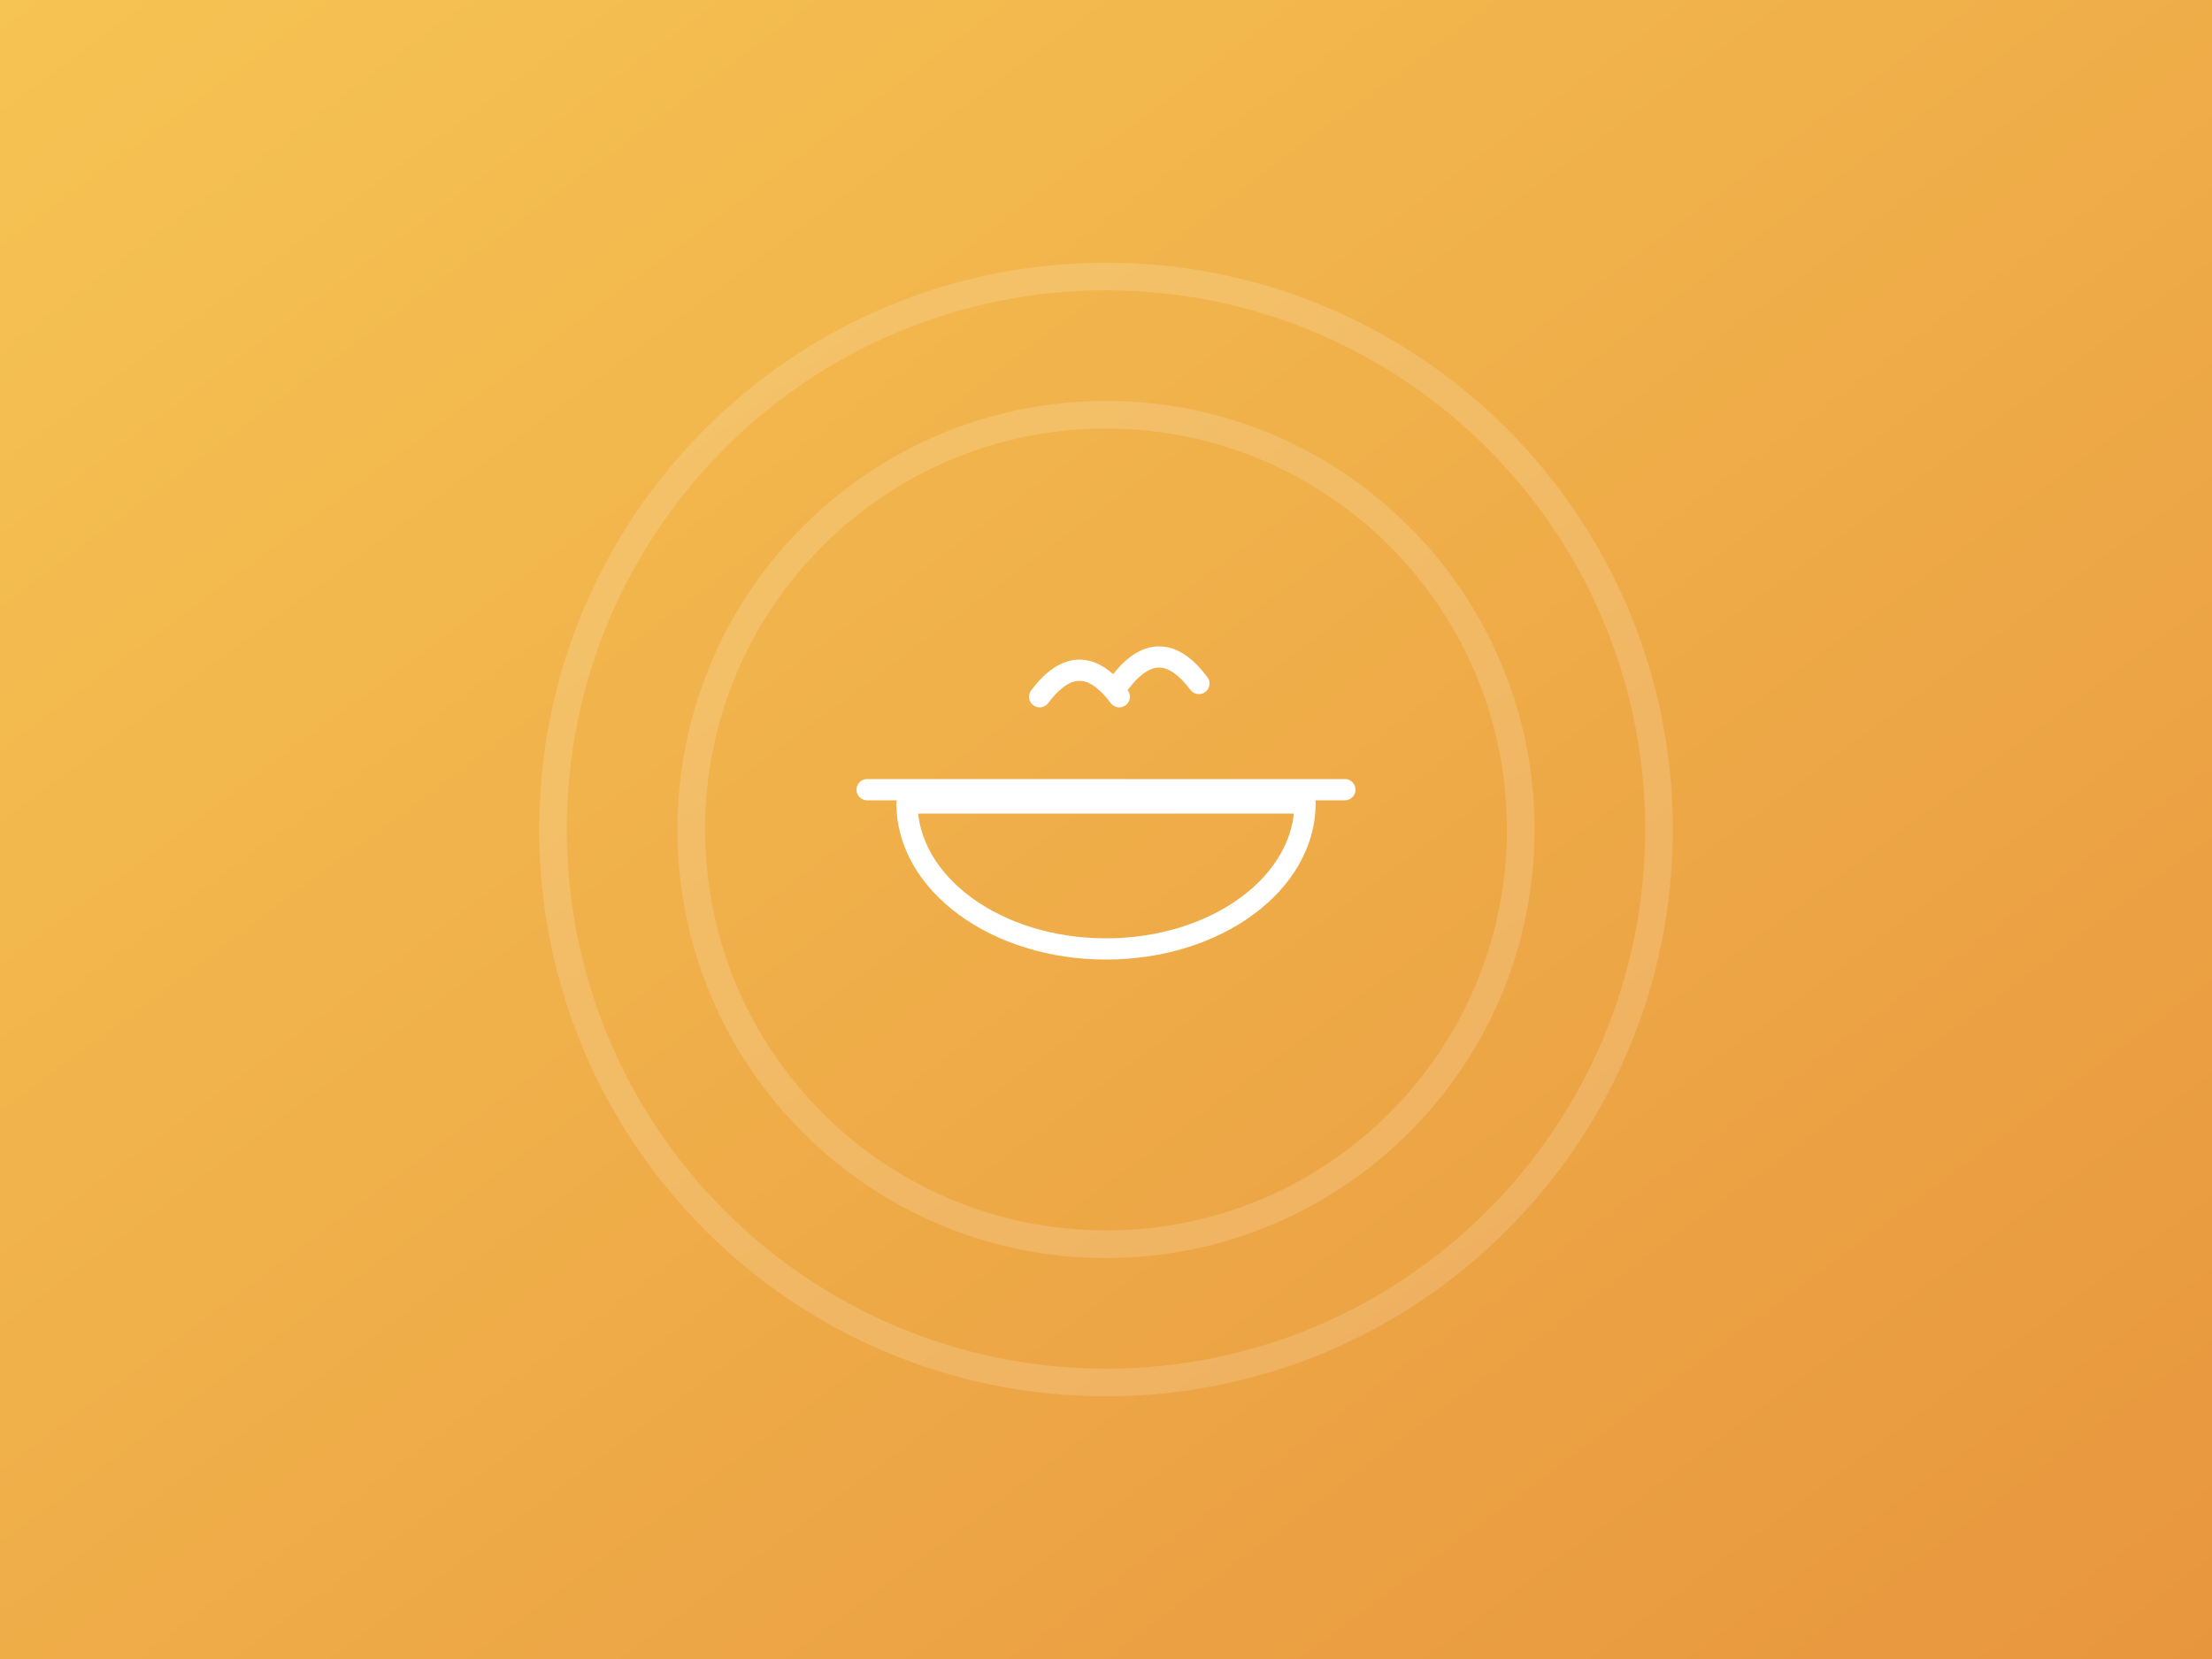
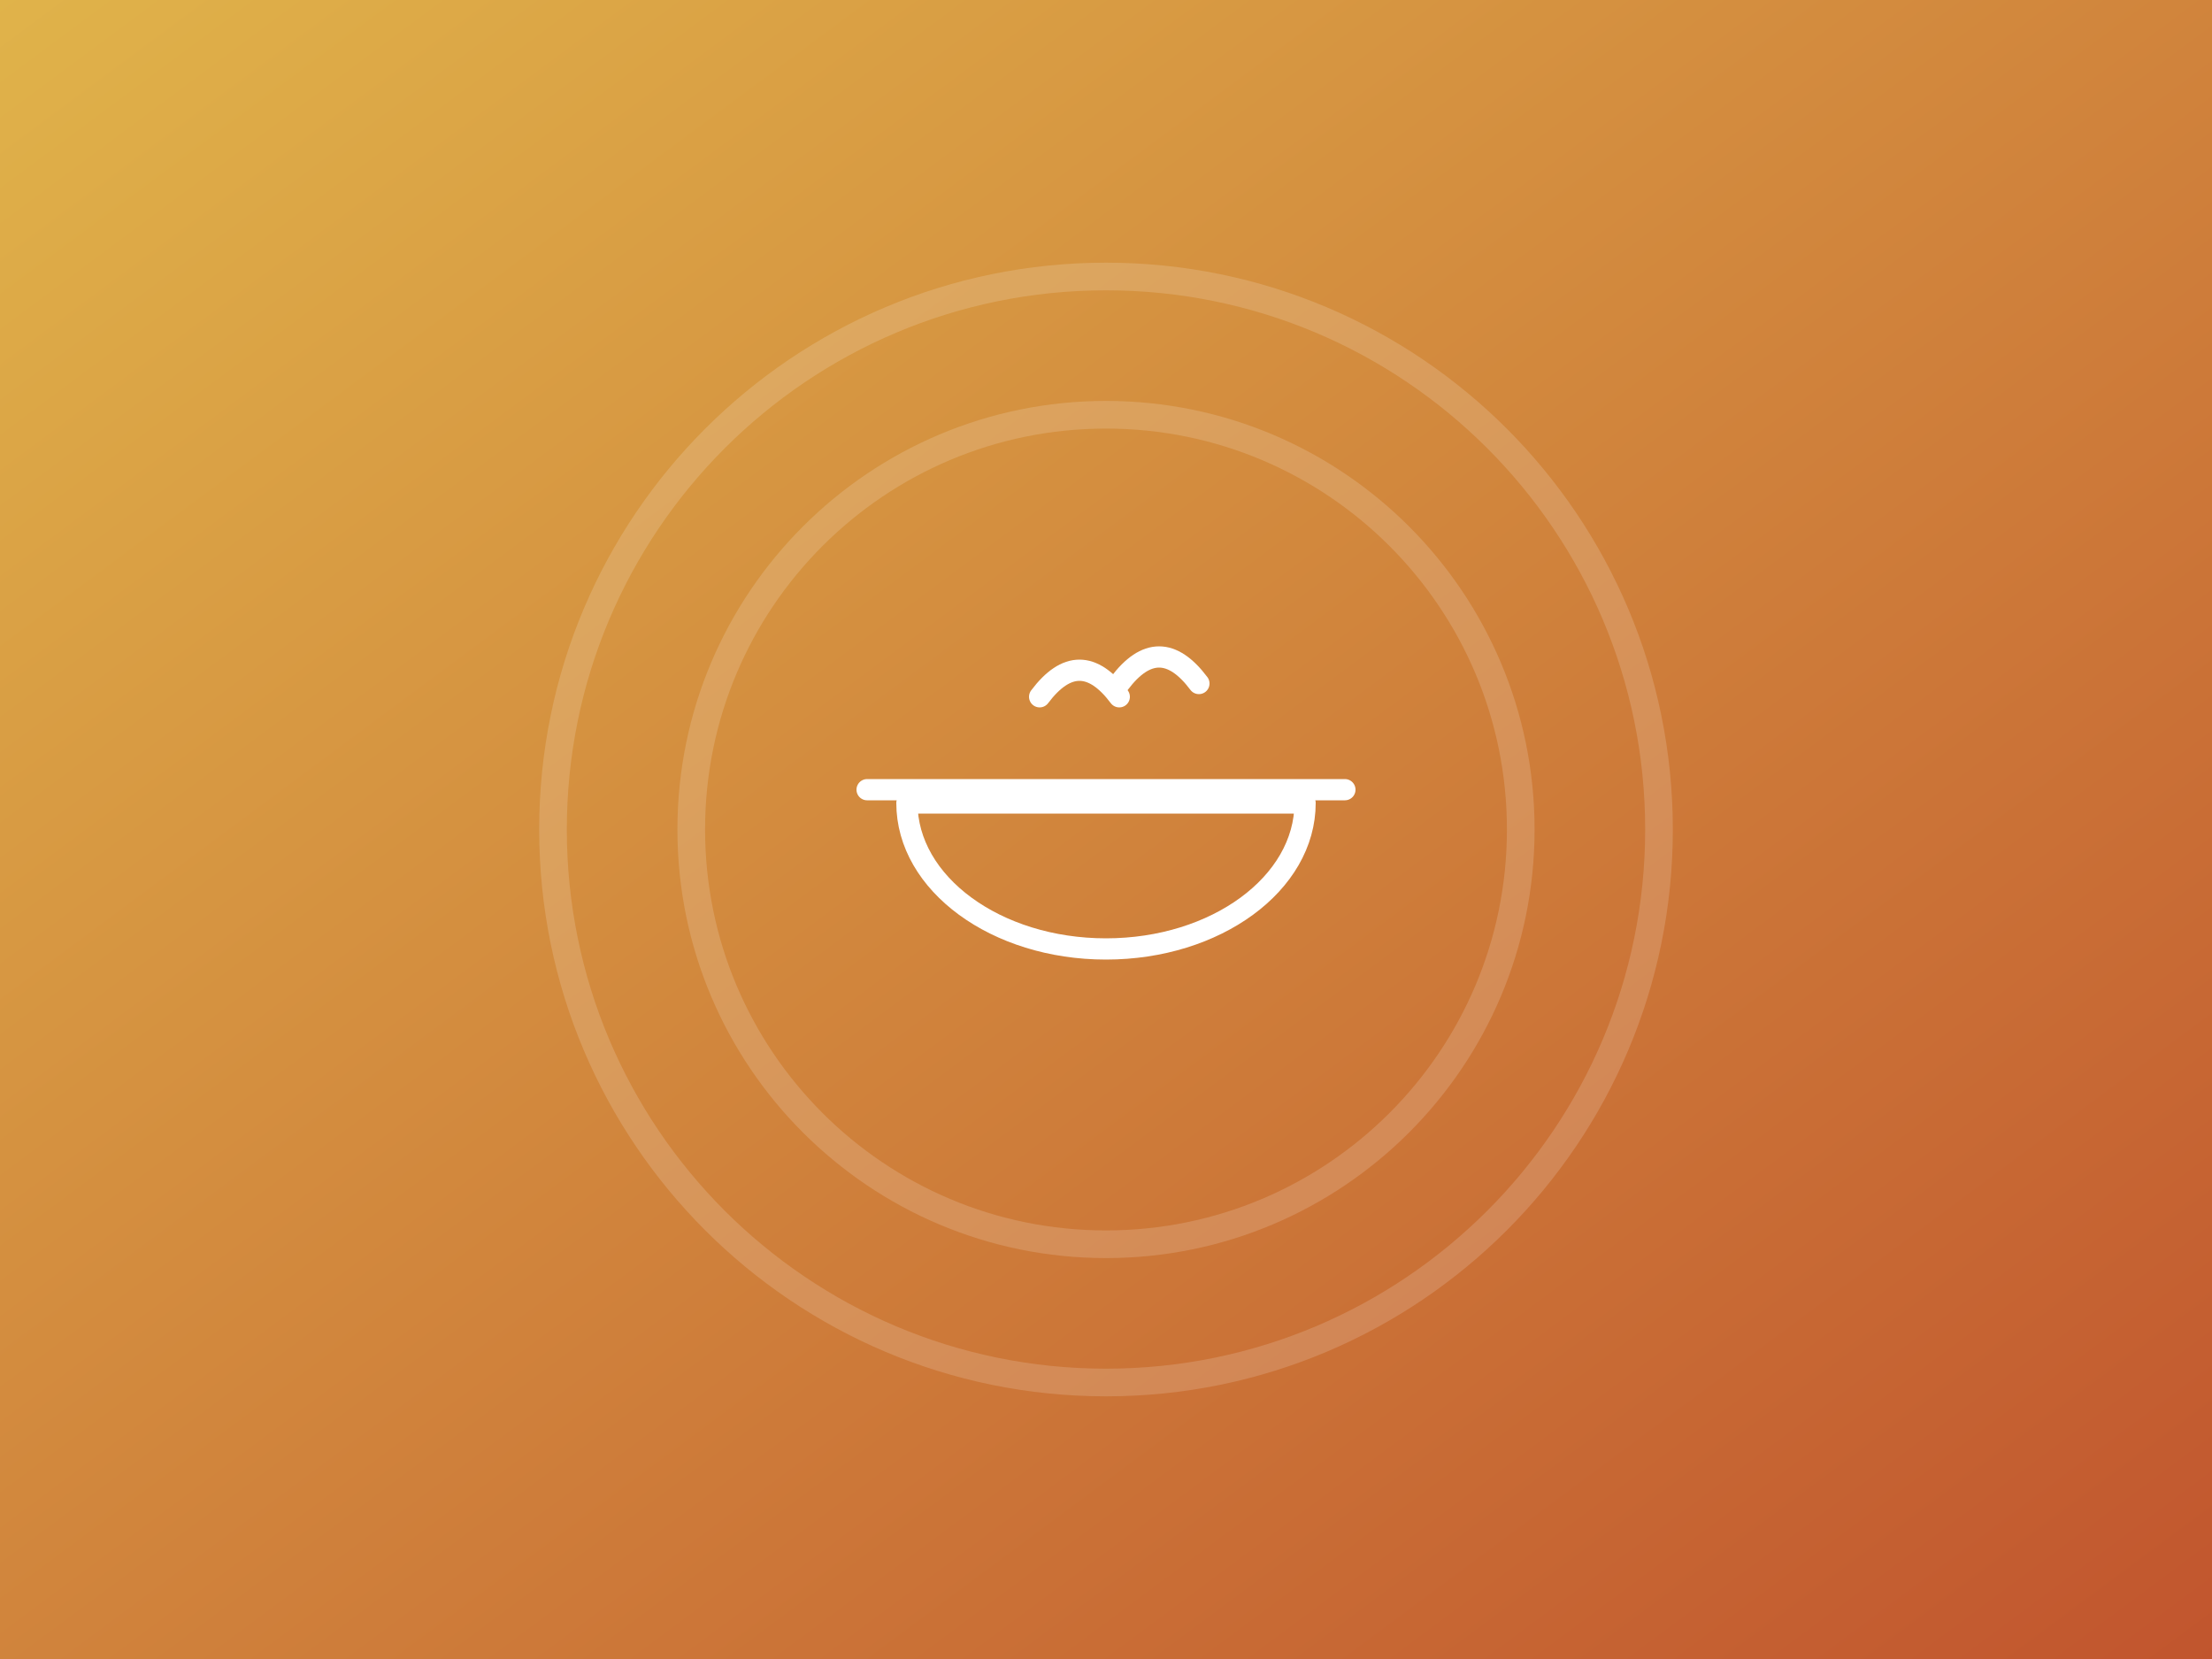
<svg xmlns="http://www.w3.org/2000/svg" viewBox="0 0 800 600" width="800" height="600" role="img">
  <defs>
    <linearGradient id="g-breakfast" x1="0" y1="0" x2="1" y2="1">
-       <stop offset="0" stop-color="#f6c453" />
-       <stop offset="1" stop-color="#e8963e" />
+       <stop offset="0" stop-color="#e0b34a" />
+       <stop offset="1" stop-color="#c1552e" />
    </linearGradient>
  </defs>
  <rect width="800" height="600" fill="url(#g-breakfast)" />
  <g fill="none" stroke="#ffffff" stroke-opacity="0.16" stroke-width="10">
    <circle cx="400" cy="300" r="150" />
    <circle cx="400" cy="300" r="200" />
  </g>
  <g transform="translate(400 300) scale(2.4) translate(-50 -50)" fill="none" stroke="#ffffff" stroke-width="3.2" stroke-linecap="round" stroke-linejoin="round">
    <path d="M20 46 h60 a30 22 0 0 1 -60 0 z" />
    <path d="M14 44 h72" />
    <path d="M40 30 q6 -8 12 0" />
    <path d="M52 28 q6 -8 12 0" />
  </g>
</svg>
